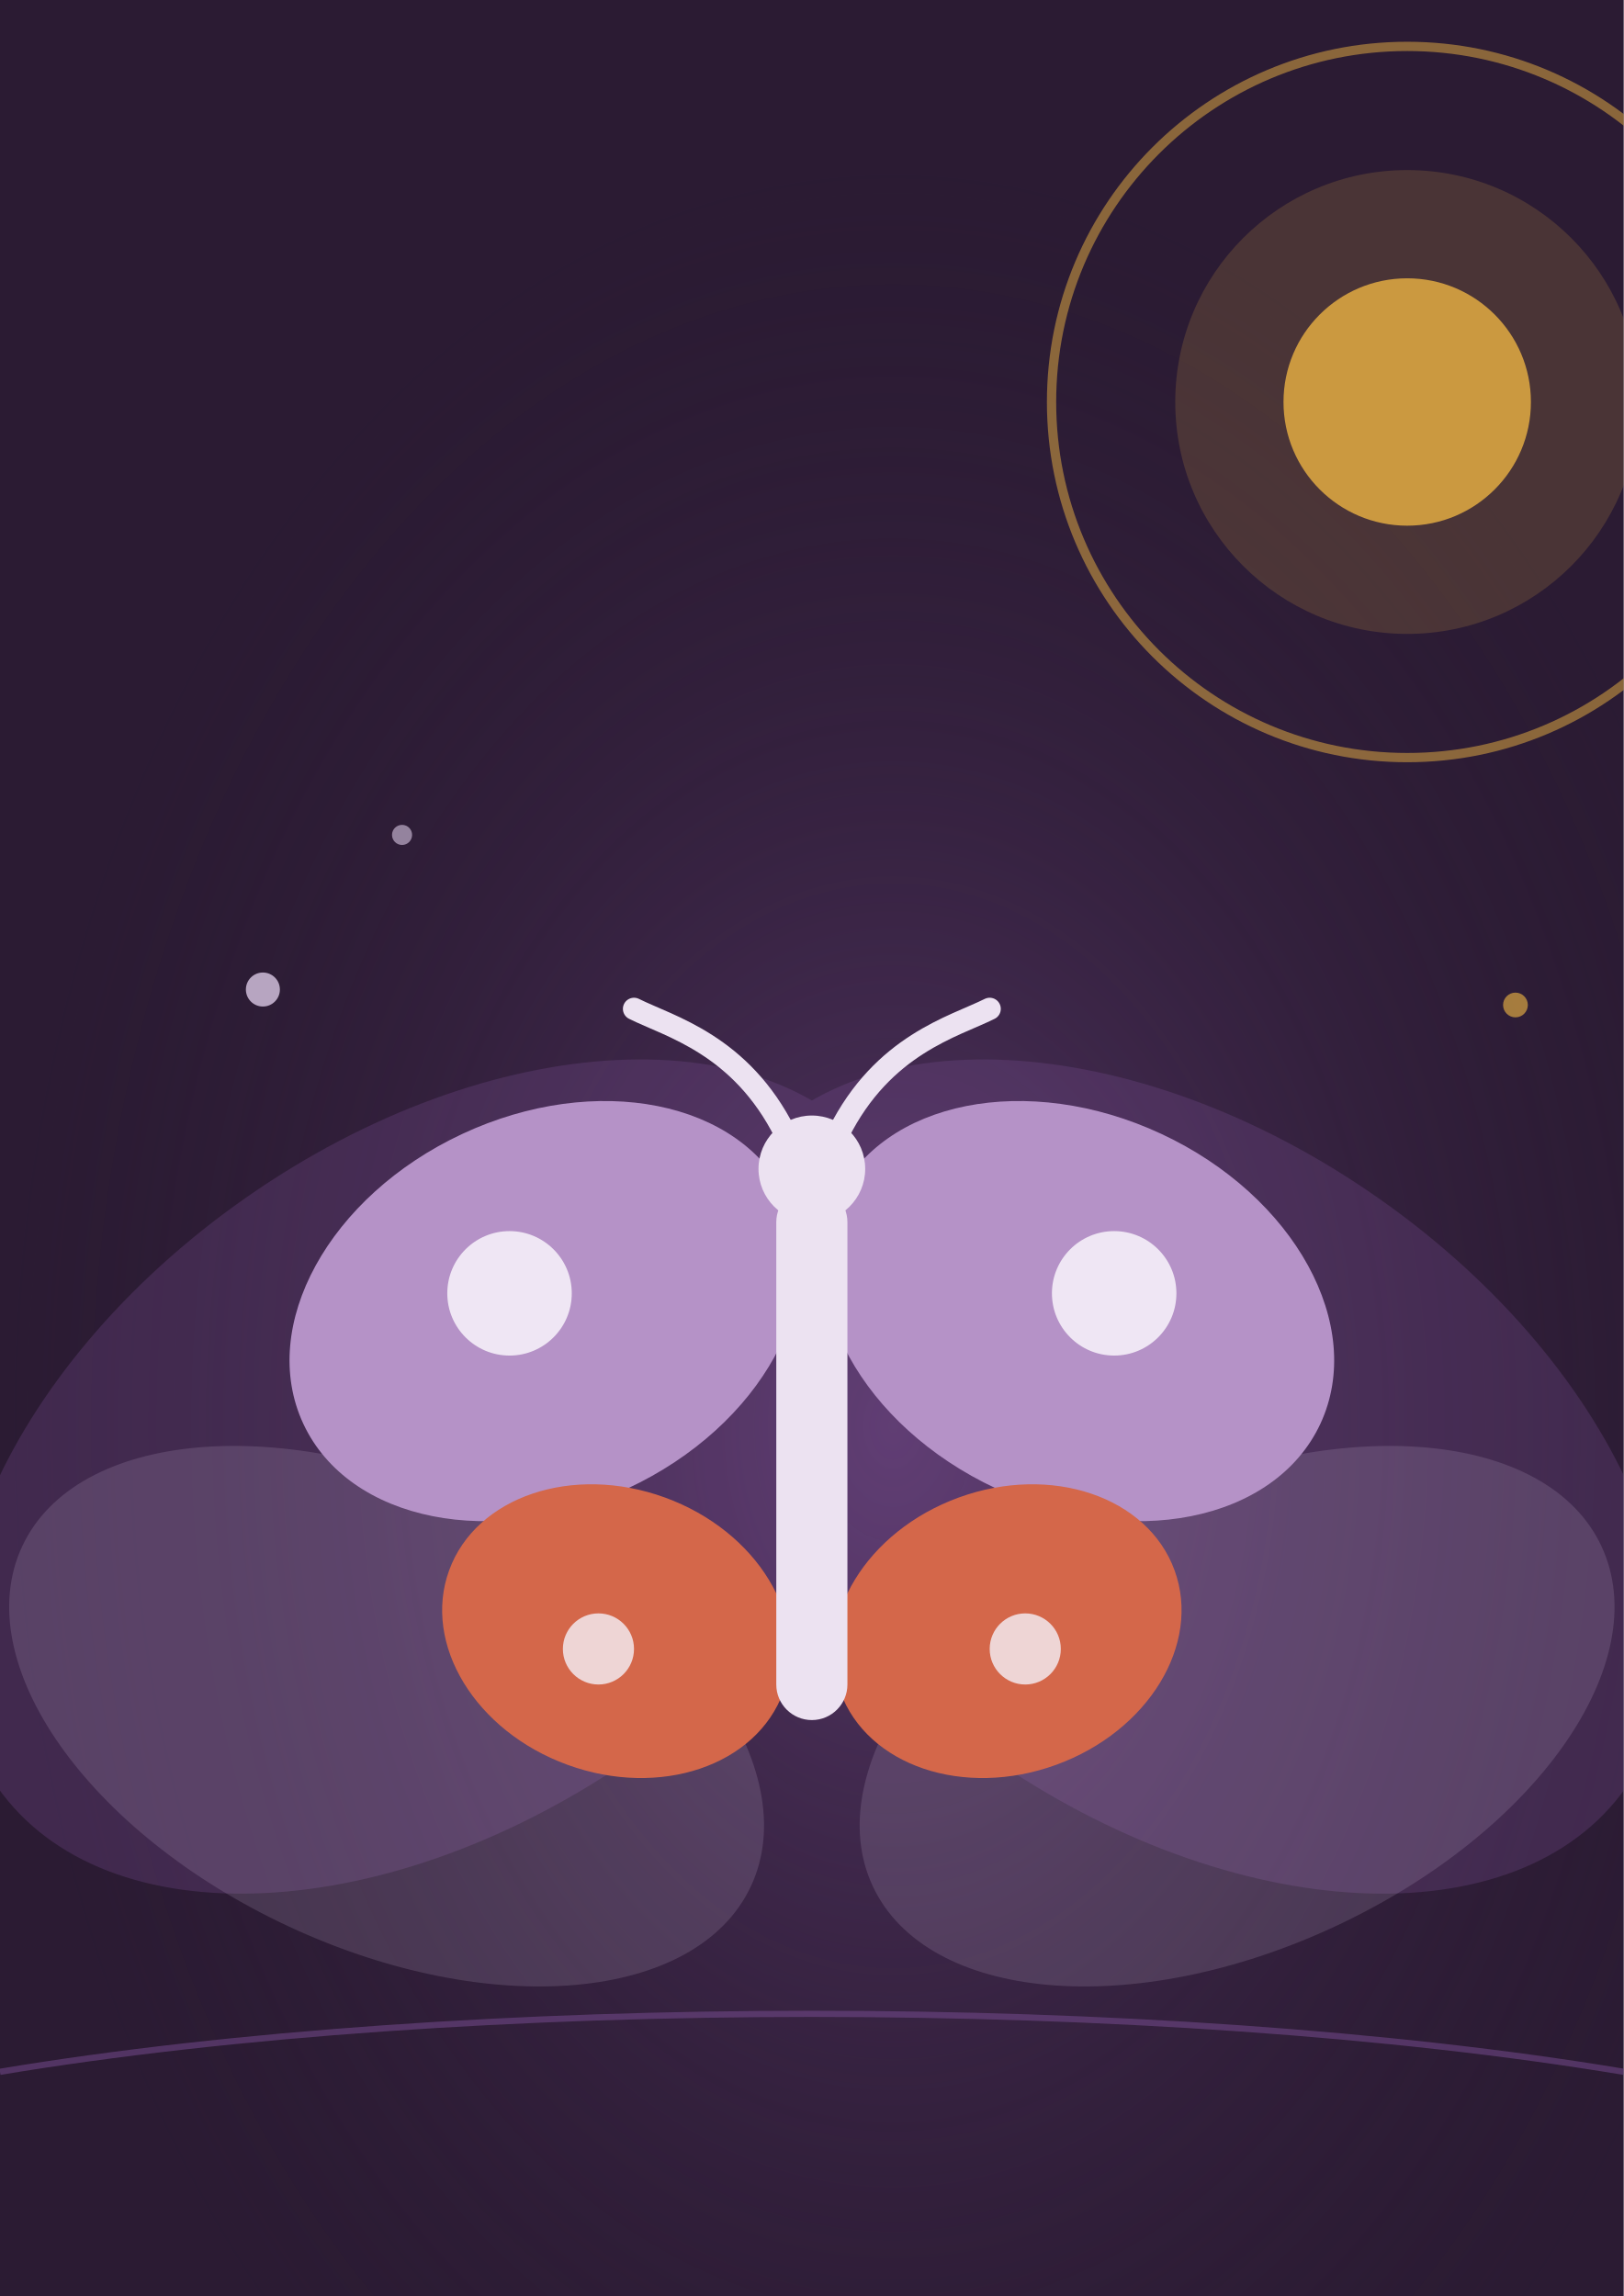
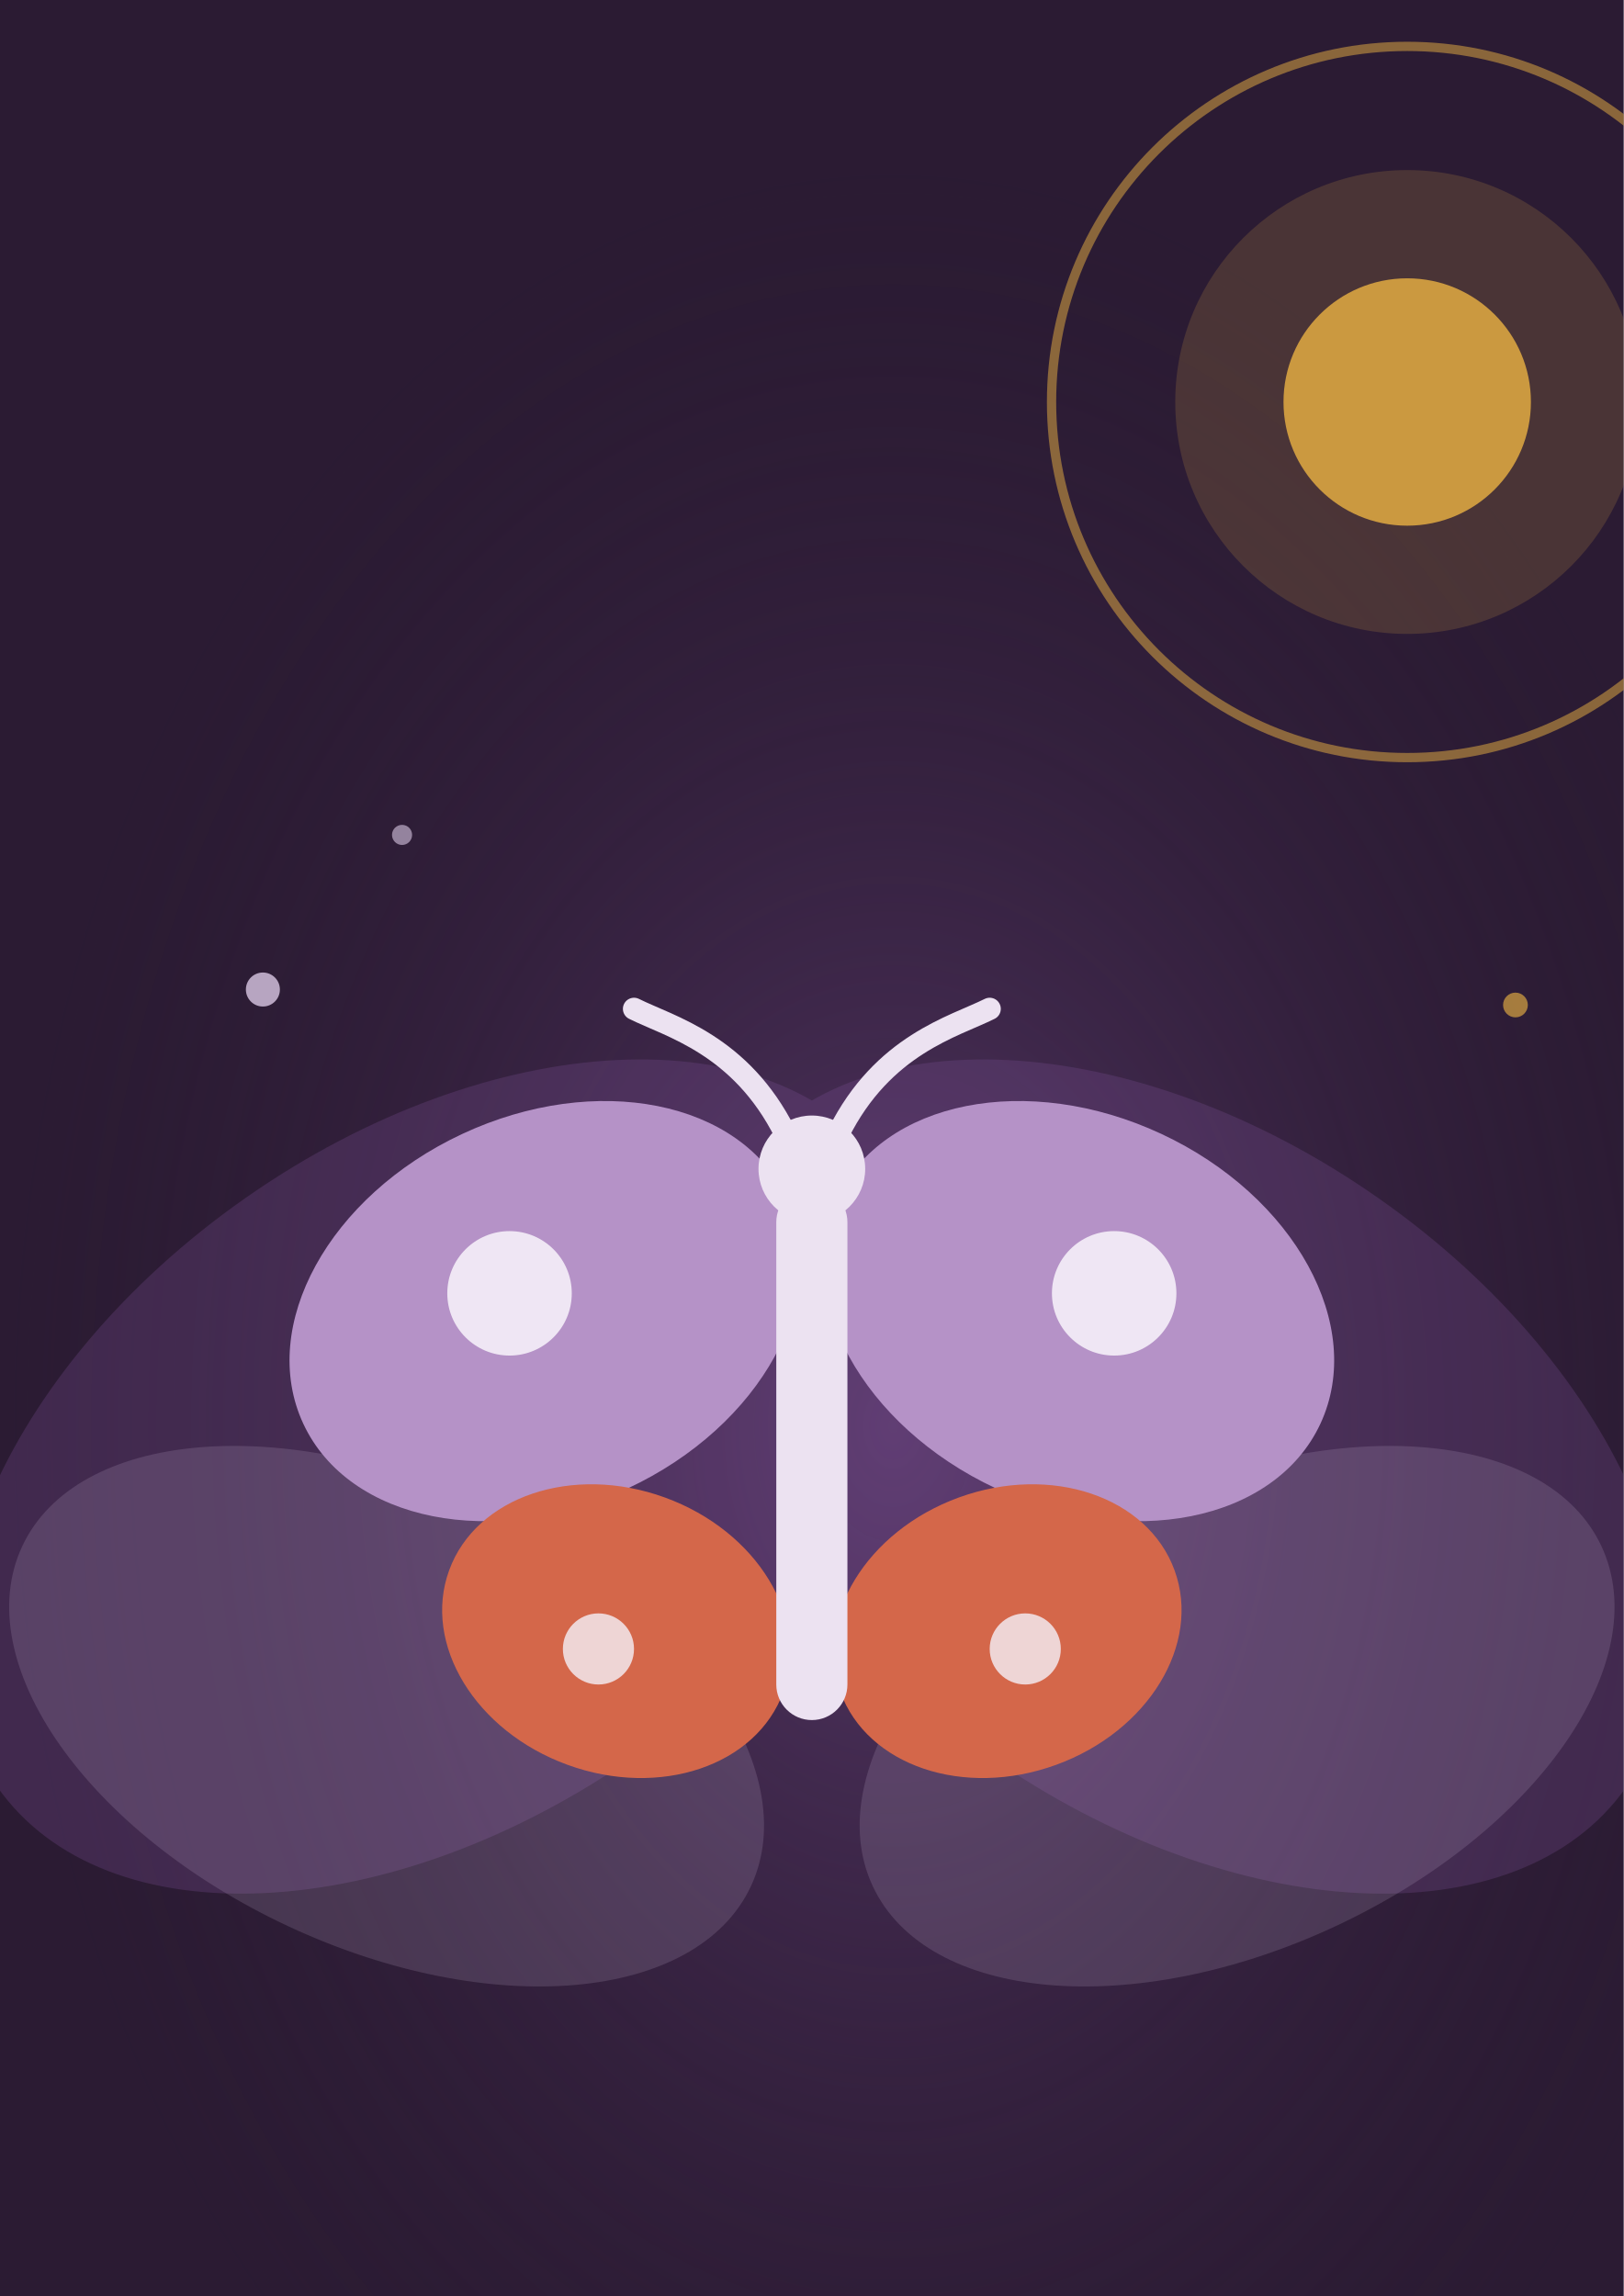
<svg xmlns="http://www.w3.org/2000/svg" viewBox="0 0 210 297" preserveAspectRatio="xMidYMax slice">
  <defs>
    <radialGradient id="glow" cx="0.55" cy="0.62" r="0.55">
      <stop offset="0" stop-color="#7a4e93" stop-opacity=".55" />
      <stop offset="1" stop-color="#2b1b33" stop-opacity="0" />
    </radialGradient>
  </defs>
  <rect width="210" height="297" fill="#2b1b33" />
  <rect width="210" height="297" fill="url(#glow)" />
  <circle cx="182" cy="52" r="46" fill="none" stroke="#d9a441" stroke-width="1.2" opacity=".55" />
  <circle cx="182" cy="52" r="30" fill="#d9a441" opacity=".18" />
  <circle cx="182" cy="52" r="16" fill="#d9a441" opacity=".9" />
  <g opacity=".28">
    <ellipse cx="57" cy="191" rx="70" ry="44" transform="rotate(-35 57 191)" fill="#7a4e93" />
    <ellipse cx="153" cy="191" rx="70" ry="44" transform="rotate(35 153 191)" fill="#7a4e93" />
  </g>
  <g opacity=".16">
    <ellipse cx="50" cy="222" rx="52" ry="30" transform="rotate(25 50 222)" fill="#d9c7e3" />
    <ellipse cx="160" cy="222" rx="52" ry="30" transform="rotate(-25 160 222)" fill="#d9c7e3" />
  </g>
  <g transform="translate(105 188) rotate(0) scale(1.15)">
    <ellipse cx="-30" cy="-16" rx="30" ry="22" transform="rotate(-25 -30 -16)" fill="#b592c7" />
    <ellipse cx="30" cy="-16" rx="30" ry="22" transform="rotate(25 30 -16)" fill="#b592c7" />
    <ellipse cx="-22" cy="20" rx="20" ry="16" transform="rotate(20 -22 20)" fill="#d4674a" />
    <ellipse cx="22" cy="20" rx="20" ry="16" transform="rotate(-20 22 20)" fill="#d4674a" />
    <circle cx="-34" cy="-18" r="7" fill="#f5f0f8" opacity=".9" />
    <circle cx="34" cy="-18" r="7" fill="#f5f0f8" opacity=".9" />
    <circle cx="-24" cy="22" r="4" fill="#f5f0f8" opacity=".8" />
    <circle cx="24" cy="22" r="4" fill="#f5f0f8" opacity=".8" />
    <rect x="-4" y="-30" width="8" height="60" rx="4" fill="#ece2f1" />
    <circle cx="0" cy="-32" r="6" fill="#ece2f1" />
    <path d="M-3,-36 C-8,-46 -16,-48 -20,-50" stroke="#ece2f1" stroke-width="2.5" fill="none" stroke-linecap="round" />
    <path d="M3,-36 C8,-46 16,-48 20,-50" stroke="#ece2f1" stroke-width="2.5" fill="none" stroke-linecap="round" />
  </g>
  <circle cx="34" cy="128" r="2.2" fill="#d9c7e3" opacity=".8" />
  <circle cx="52" cy="108" r="1.3" fill="#d9c7e3" opacity=".6" />
  <circle cx="196" cy="130" r="1.6" fill="#d9a441" opacity=".7" />
-   <path d="M0,268 C60,258 150,258 210,268" stroke="#7a4e93" stroke-width=".8" fill="none" opacity=".5" />
</svg>
